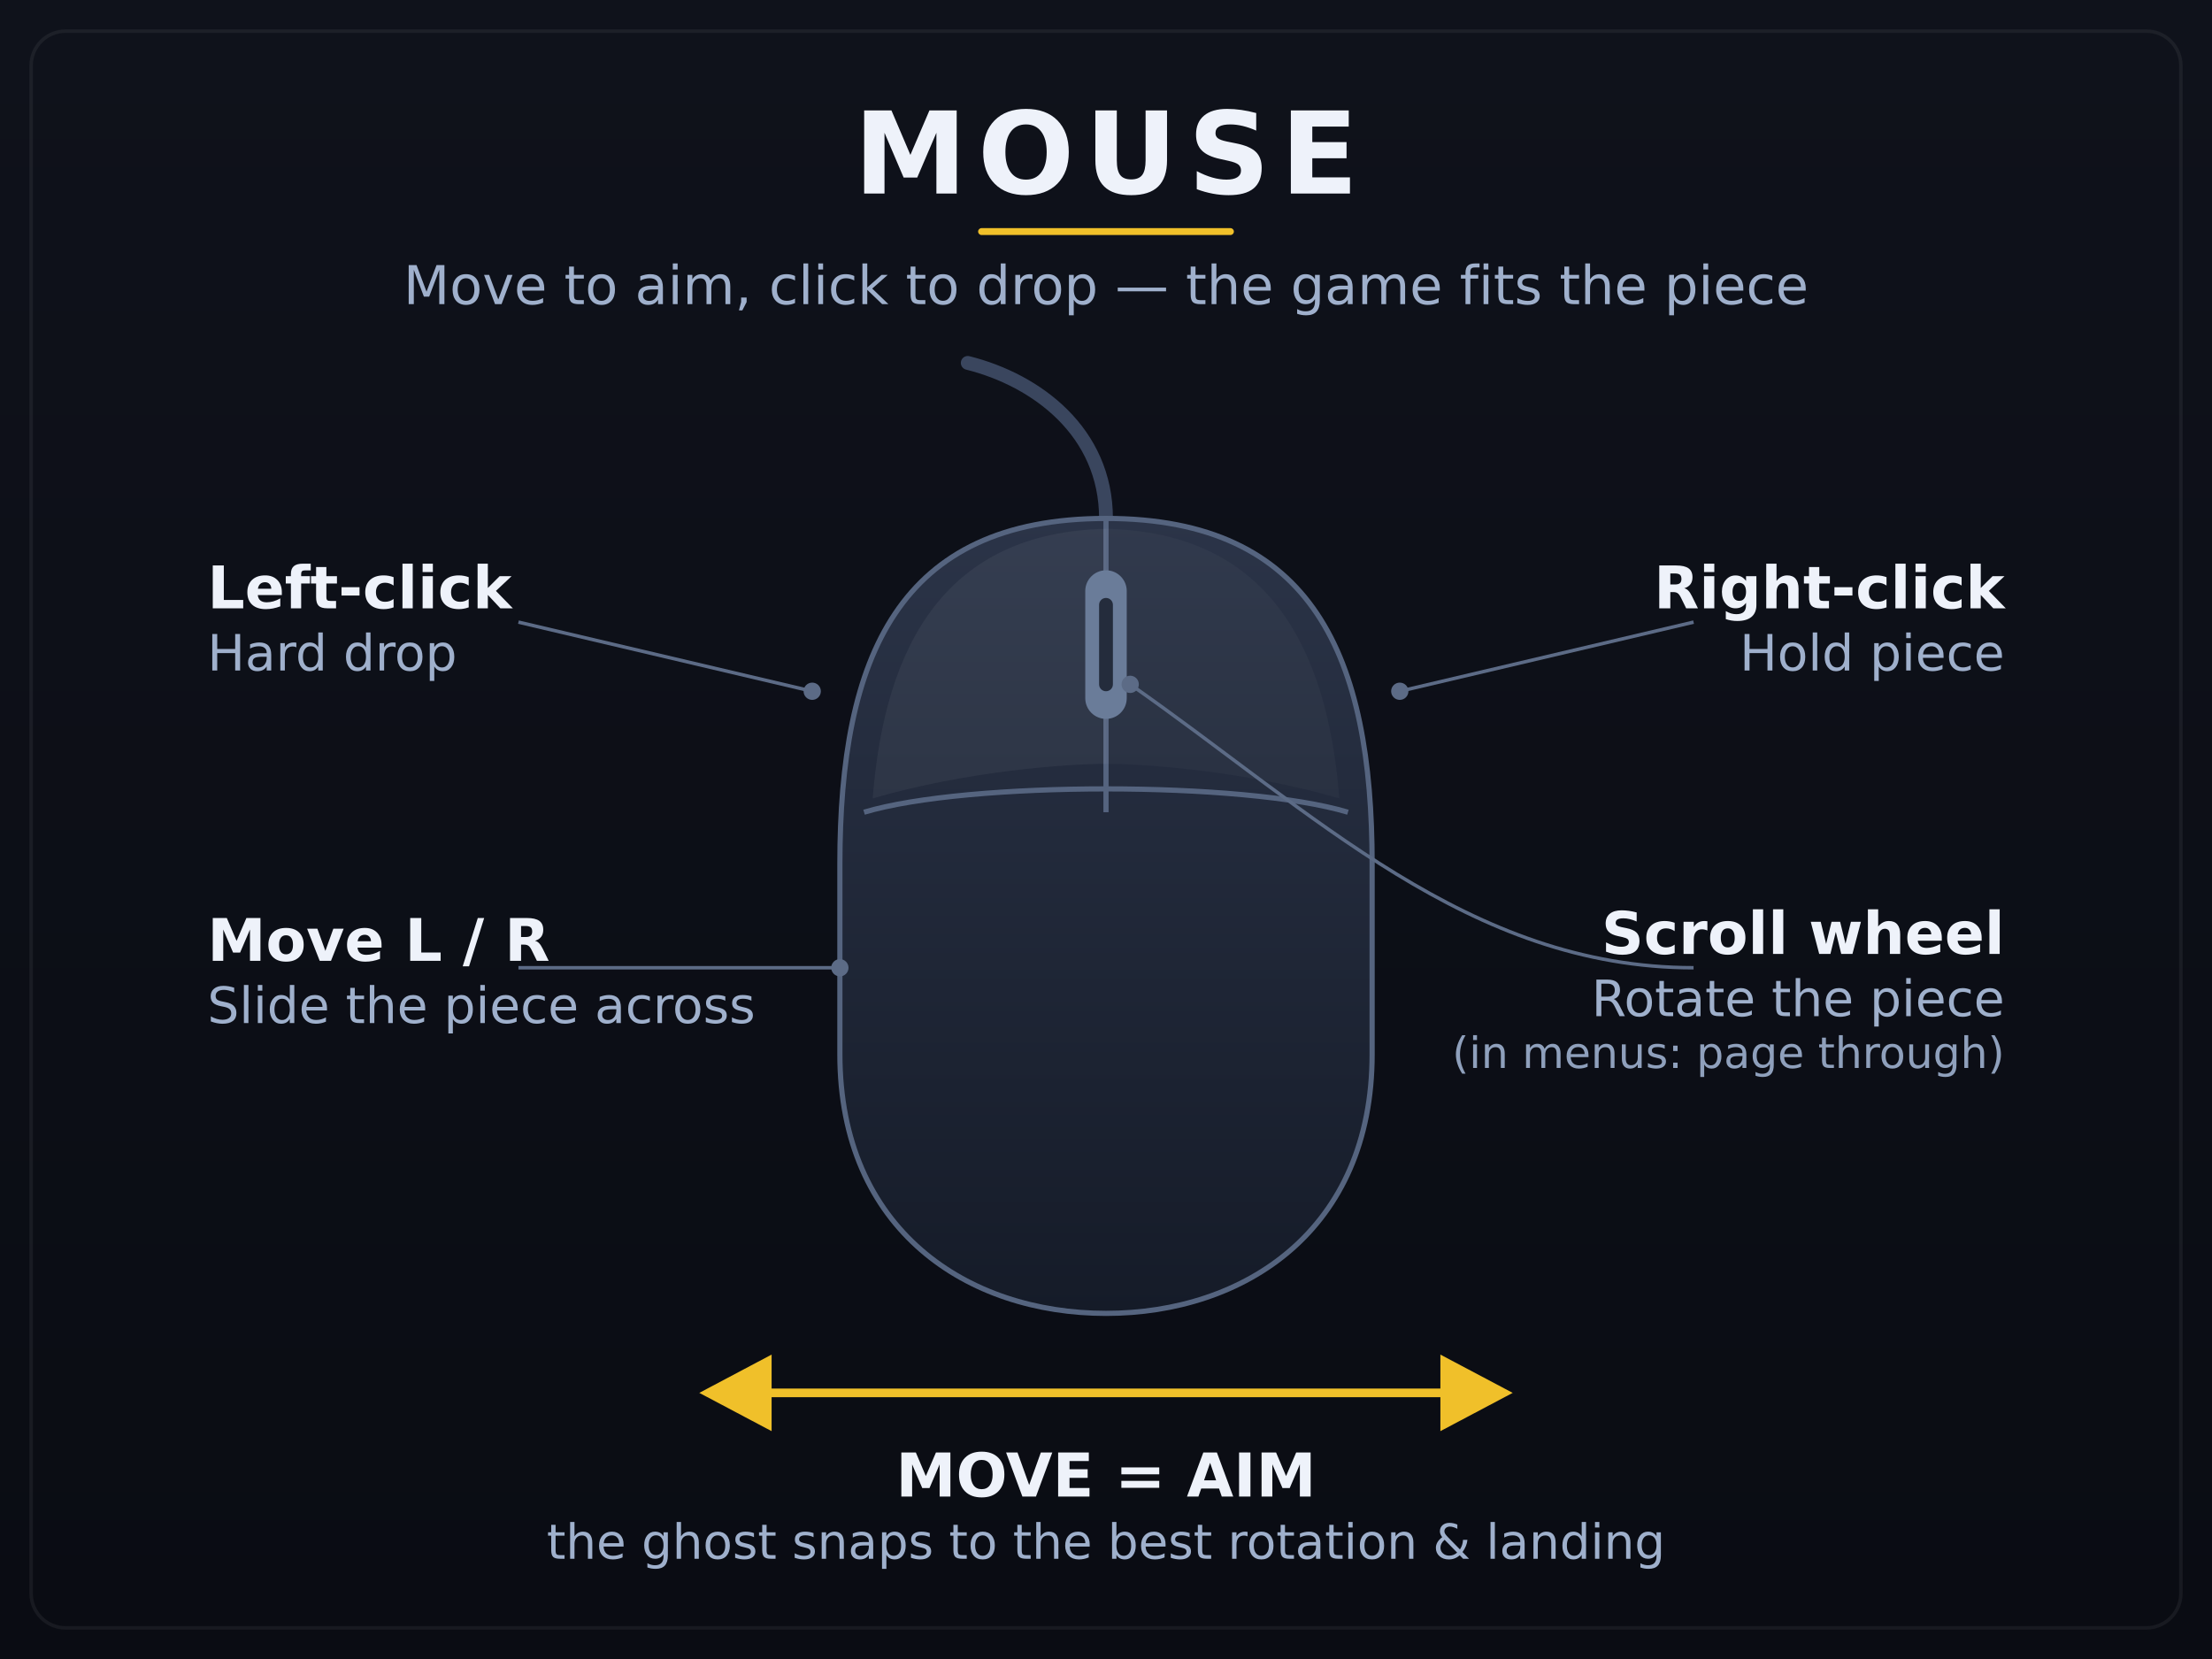
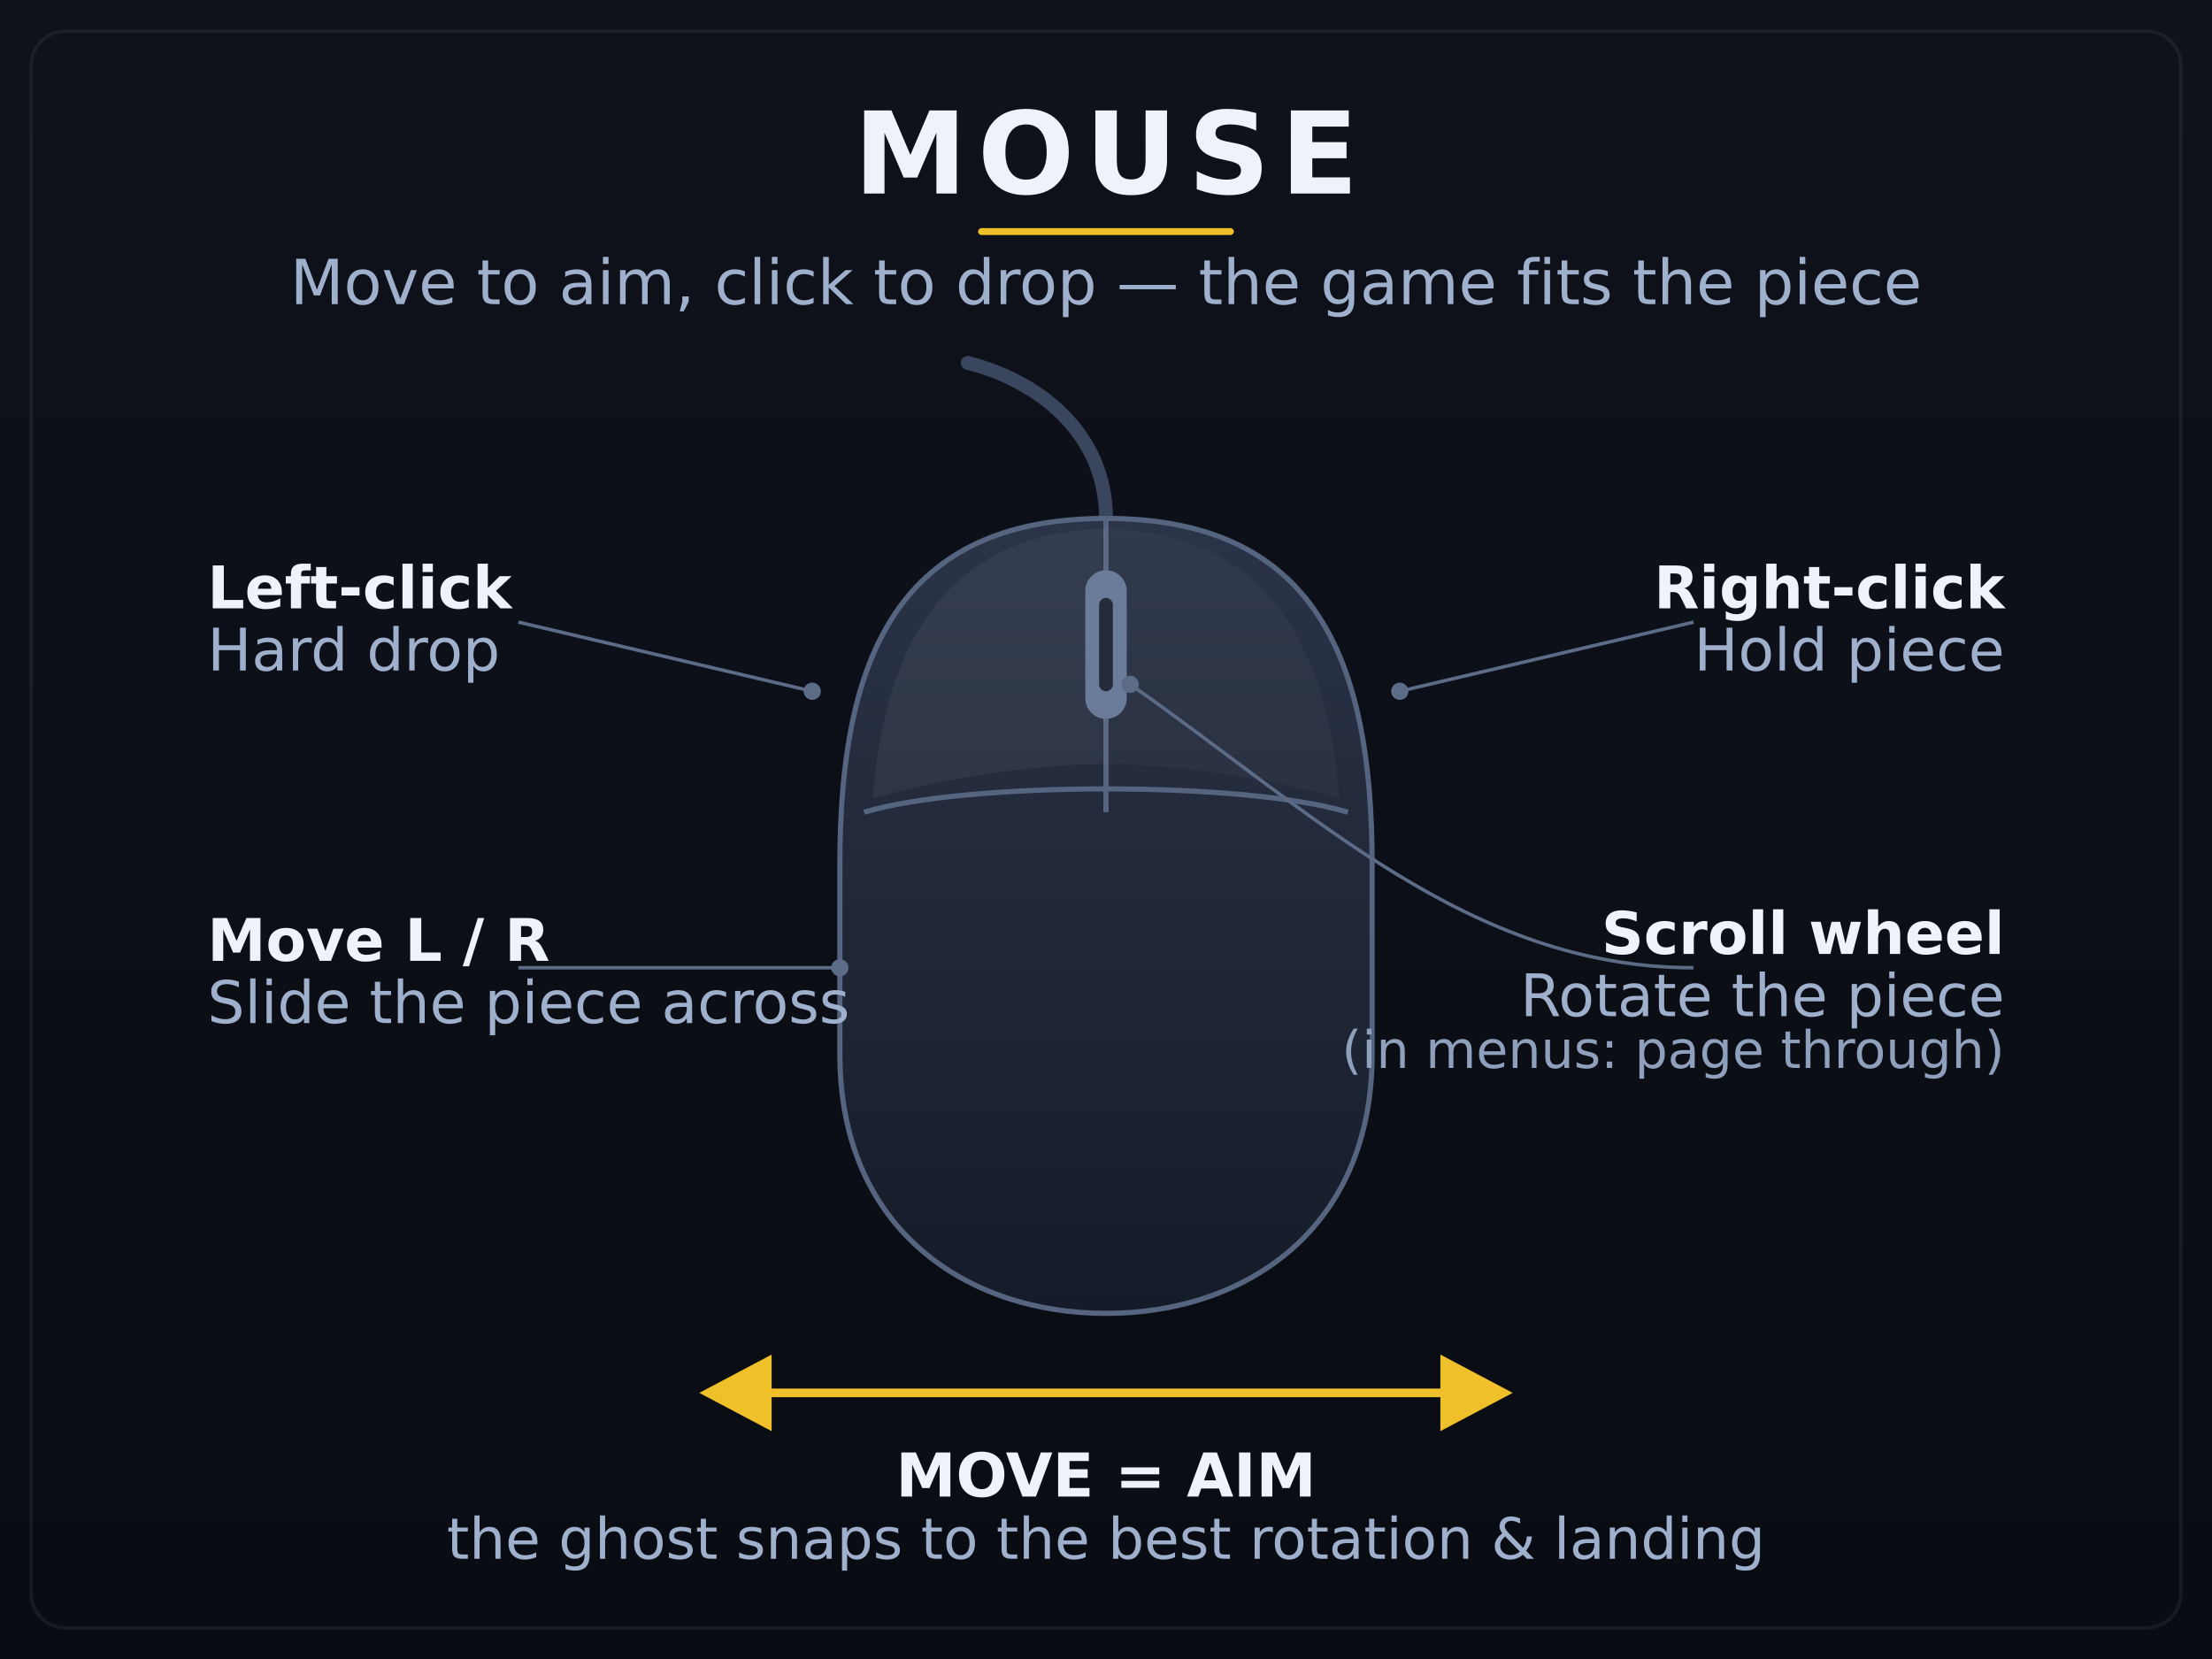
<svg xmlns="http://www.w3.org/2000/svg" width="1280" height="960" viewBox="0 0 1280 960" font-family="DejaVu Sans, 'Liberation Sans', sans-serif">
  <defs>
    <linearGradient id="mouseBody" x1="0" y1="0" x2="0" y2="1">
      <stop offset="0" stop-color="#2b3448" />
      <stop offset="1" stop-color="#151b28" />
    </linearGradient>
    <linearGradient id="bg" x1="0" y1="0" x2="0" y2="1">
      <stop offset="0" stop-color="#0f121b" />
      <stop offset="1" stop-color="#0a0c13" />
    </linearGradient>
  </defs>
  <rect width="1280" height="960" fill="url(#bg)" />
  <rect x="18" y="18" width="1244" height="924" rx="20" fill="none" stroke="#ffffff" stroke-opacity="0.06" stroke-width="2" />
  <text x="640" y="112" text-anchor="middle" font-size="66" font-weight="700" fill="#eef2fa" letter-spacing="6">MOUSE</text>
  <rect x="566" y="132" width="148" height="4" rx="2" fill="#f0c02a" />
-   <text x="640" y="176" text-anchor="middle" font-size="31" fill="#9fb0cc">Move to aim, click to drop — the game fits the piece</text>
+   <text x="640" y="176" text-anchor="middle" font-size="36" fill="#9fb0cc">Move to aim, click to drop — the game fits the piece</text>
  <g>
    <path d="M640 300 C 640 250, 600 220, 560 210" fill="none" stroke="#3a465e" stroke-width="8" stroke-linecap="round" />
    <path d="M640 300              C 520 300, 486 380, 486 500              L 486 610              C 486 712, 560 760, 640 760              C 720 760, 794 712, 794 610              L 794 500              C 794 380, 760 300, 640 300 Z" fill="url(#mouseBody)" stroke="#55647f" stroke-width="3" />
    <path d="M640 300 L 640 470" stroke="#55647f" stroke-width="3" />
    <path d="M500 470 C 560 452, 720 452, 780 470" fill="none" stroke="#55647f" stroke-width="3" />
    <path d="M640 306 C 548 308, 512 372, 505 462 C 560 446, 618 442, 640 442 Z" fill="#ffffff" fill-opacity="0.05" />
    <path d="M640 306 C 732 308, 768 372, 775 462 C 720 446, 662 442, 640 442 Z" fill="#ffffff" fill-opacity="0.03" />
    <rect x="628" y="330" width="24" height="86" rx="12" fill="#6a7c99" />
    <rect x="636" y="346" width="8" height="54" rx="4" fill="#242c3c" />
  </g>
  <g stroke="#f0c02a" stroke-width="5" fill="#f0c02a">
    <line x1="410" y1="806" x2="870" y2="806" />
    <path d="M410 806 l 34 -18 l 0 36 Z" />
    <path d="M870 806 l -34 -18 l 0 36 Z" />
  </g>
  <text x="640" y="866" text-anchor="middle" font-size="35" font-weight="700" fill="#eef2fa">MOVE  =  AIM</text>
-   <text x="640" y="902" text-anchor="middle" font-size="28" fill="#9fb0cc">the ghost snaps to the best rotation &amp; landing</text>
+   <text x="640" y="902" text-anchor="middle" font-size="33" fill="#9fb0cc">the ghost snaps to the best rotation &amp; landing</text>
  <g stroke="#5c6b86" stroke-width="2" fill="none">
    <path d="M300 360 L 470 400" />
  </g>
  <circle cx="470" cy="400" r="5" fill="#5c6b86" />
  <text x="120" y="352" font-size="34" font-weight="700" fill="#eef2fa">Left-click</text>
-   <text x="120" y="388" font-size="29" fill="#9fb0cc">Hard drop</text>
+   <text x="120" y="388" font-size="34" fill="#9fb0cc">Hard drop</text>
  <g stroke="#5c6b86" stroke-width="2" fill="none">
    <path d="M980 360 L 810 400" />
  </g>
  <circle cx="810" cy="400" r="5" fill="#5c6b86" />
  <text x="1160" y="352" text-anchor="end" font-size="34" font-weight="700" fill="#eef2fa">Right-click</text>
-   <text x="1160" y="388" text-anchor="end" font-size="29" fill="#9fb0cc">Hold piece</text>
+   <text x="1160" y="388" text-anchor="end" font-size="34" fill="#9fb0cc">Hold piece</text>
  <g stroke="#5c6b86" stroke-width="2" fill="none">
    <path d="M980 560 C 850 560, 760 470, 654 396" />
  </g>
  <circle cx="654" cy="396" r="5" fill="#5c6b86" />
  <text x="1160" y="552" text-anchor="end" font-size="34" font-weight="700" fill="#eef2fa">Scroll wheel</text>
-   <text x="1160" y="588" text-anchor="end" font-size="29" fill="#9fb0cc">Rotate the piece</text>
-   <text x="1160" y="618" text-anchor="end" font-size="25" fill="#8fa0bc">(in menus: page through)</text>
+   <text x="1160" y="588" text-anchor="end" font-size="34" fill="#9fb0cc">Rotate the piece</text>
+   <text x="1160" y="618" text-anchor="end" font-size="30" fill="#8fa0bc">(in menus: page through)</text>
  <g stroke="#5c6b86" stroke-width="2" fill="none">
    <path d="M300 560 L 486 560" />
  </g>
  <circle cx="486" cy="560" r="5" fill="#5c6b86" />
  <text x="120" y="556" font-size="34" font-weight="700" fill="#eef2fa">Move L / R</text>
-   <text x="120" y="592" font-size="29" fill="#9fb0cc">Slide the piece across</text>
+   <text x="120" y="592" font-size="34" fill="#9fb0cc">Slide the piece across</text>
</svg>
